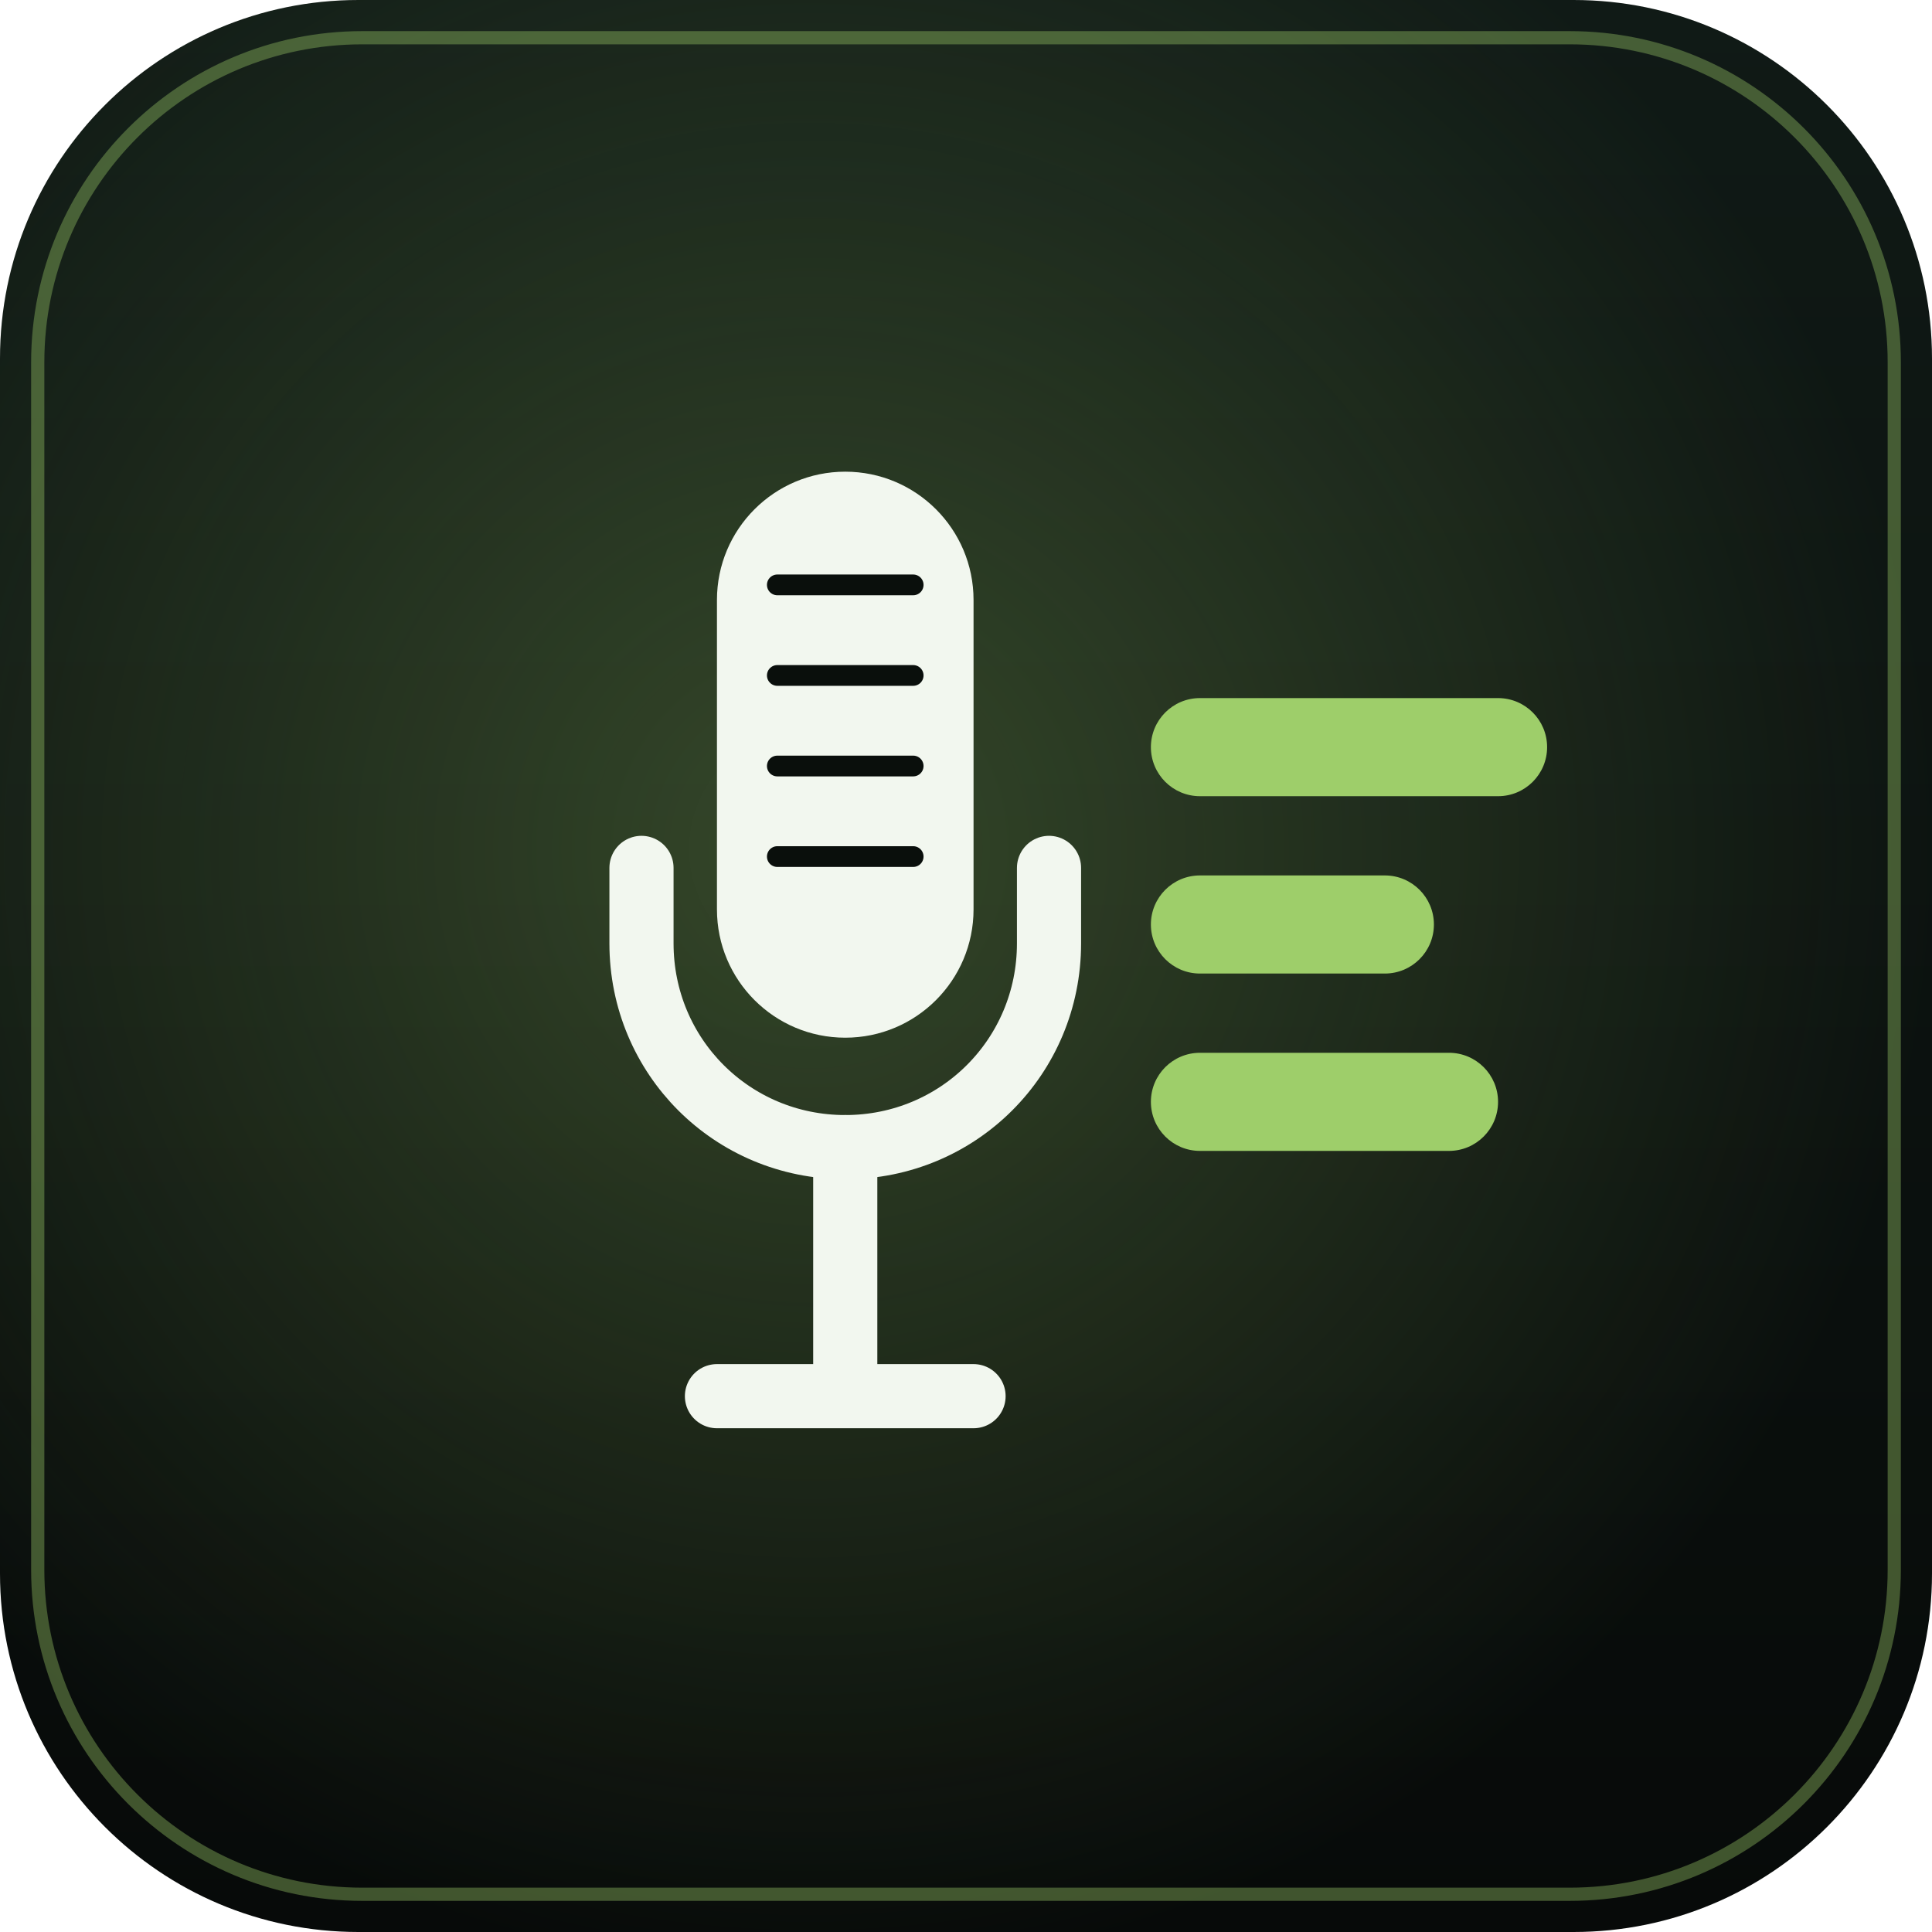
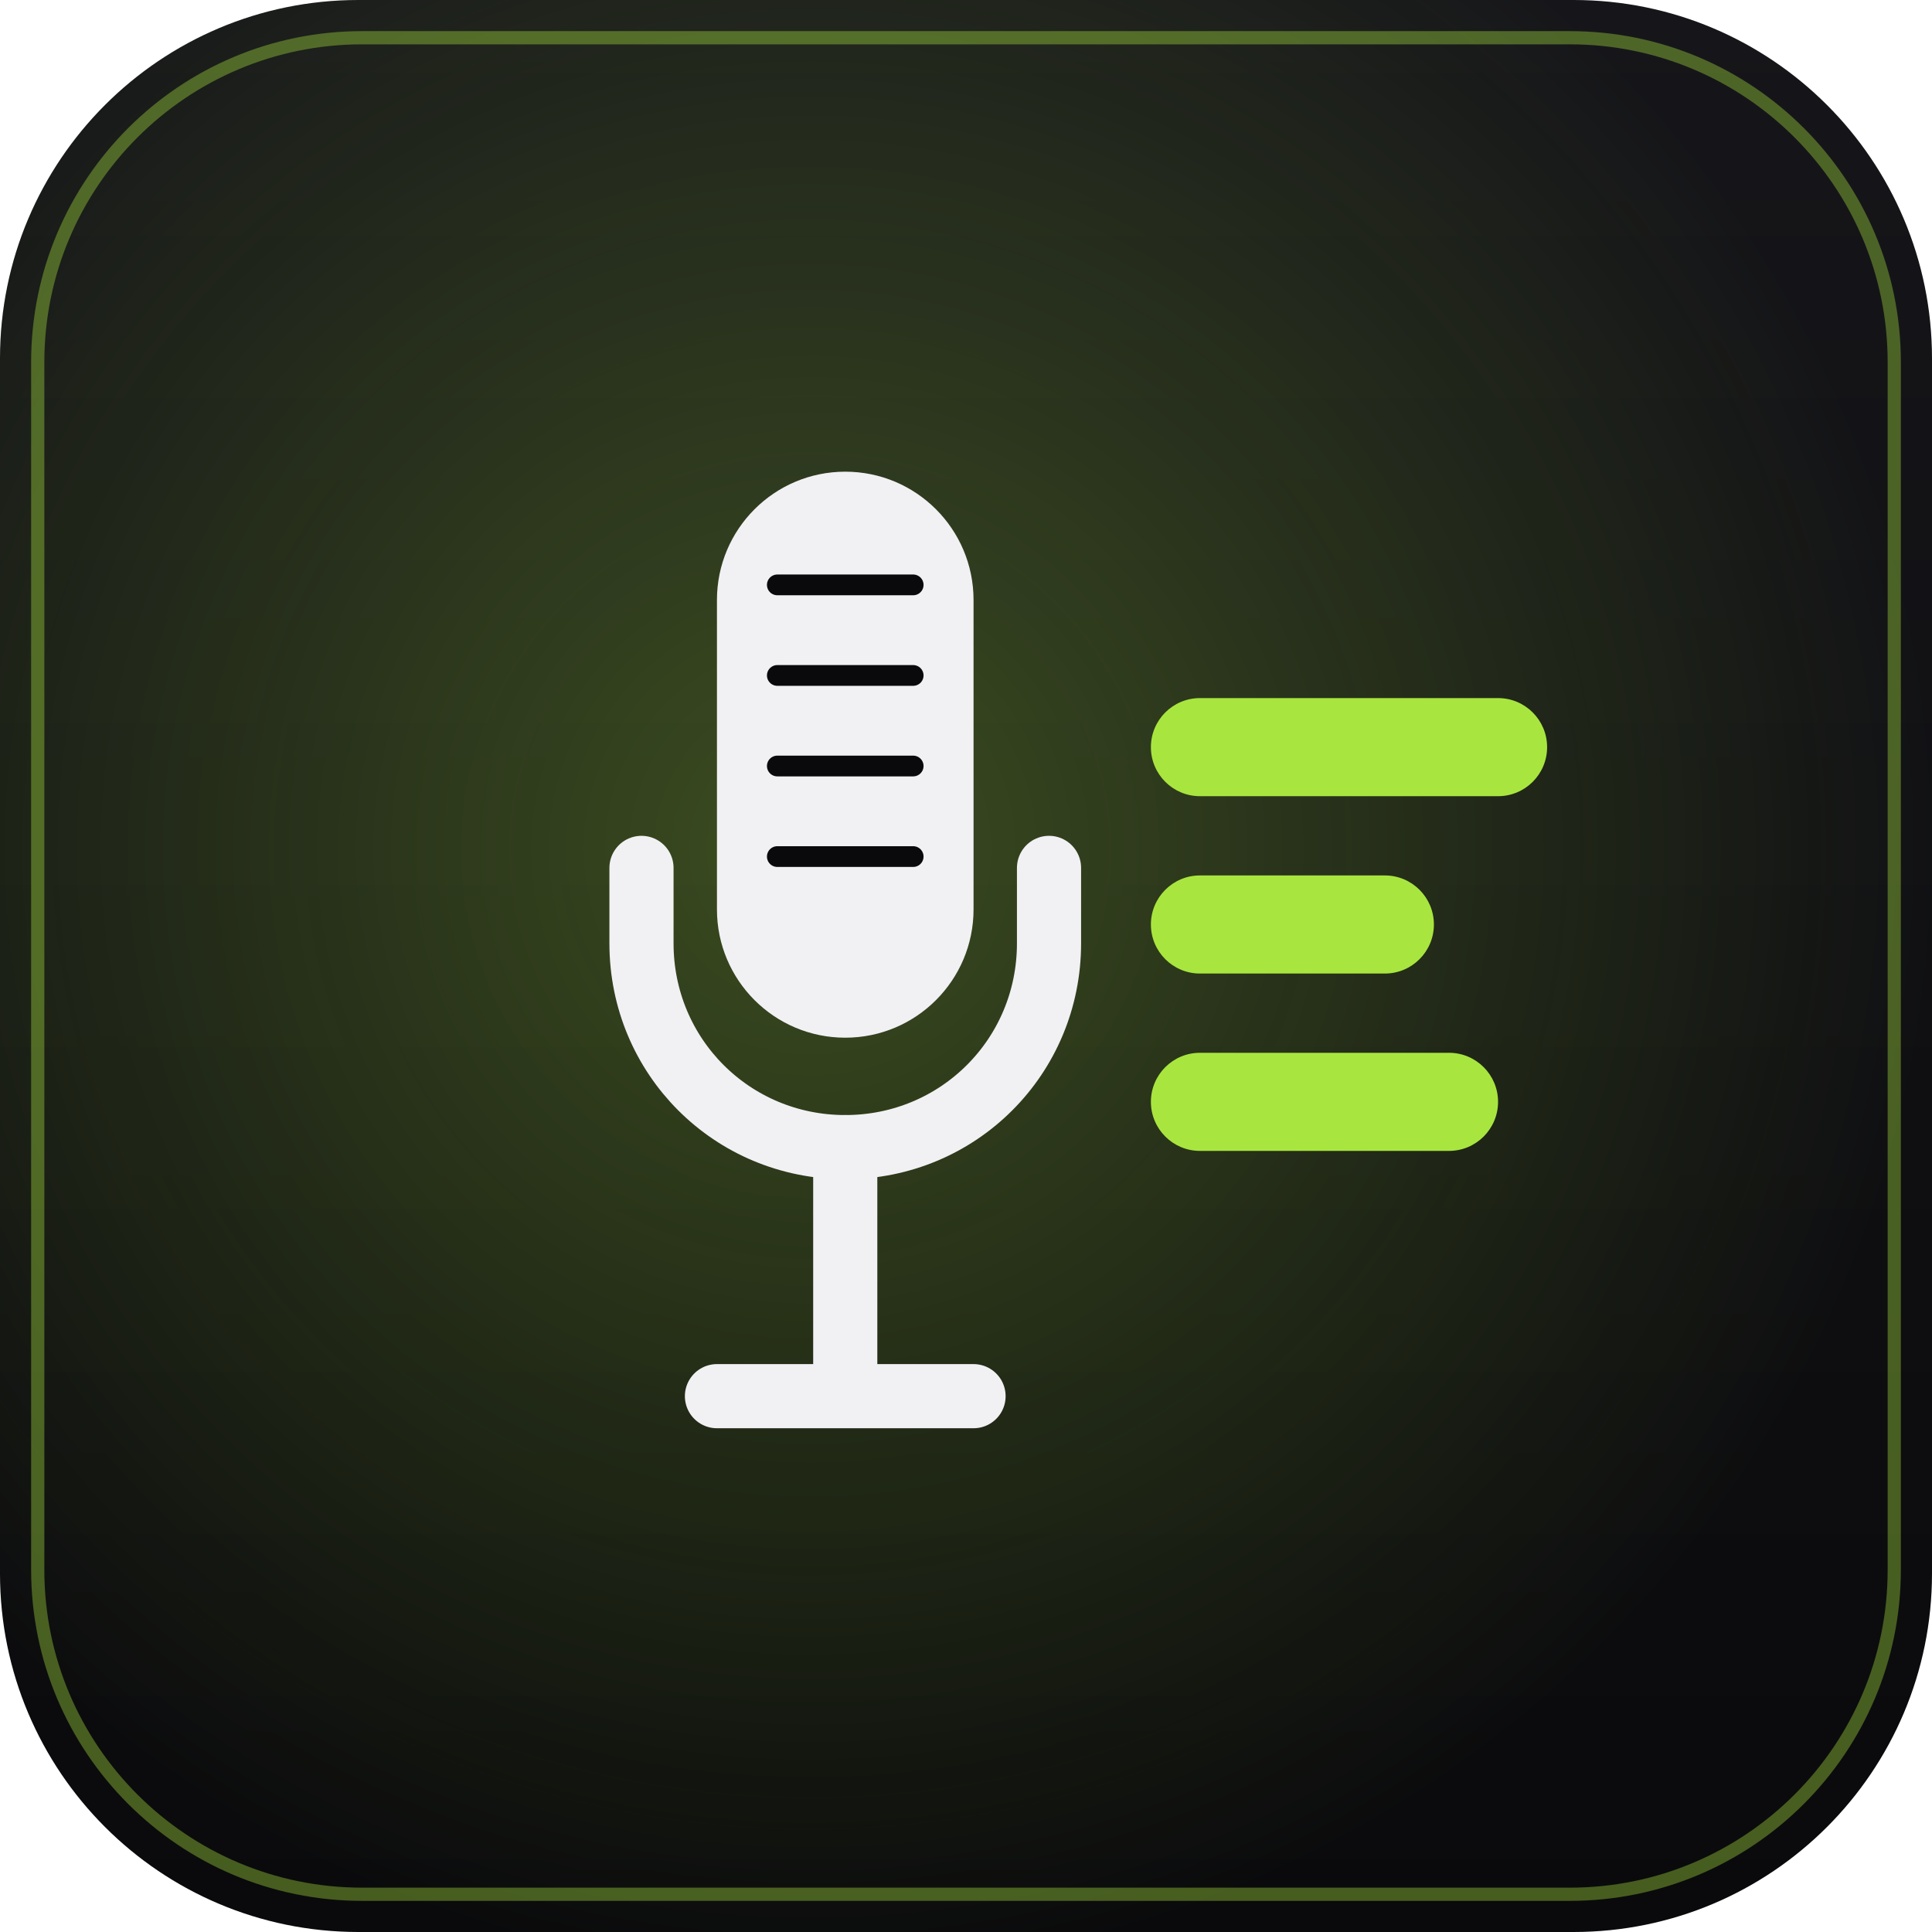
<svg xmlns="http://www.w3.org/2000/svg" viewBox="0 0 1024 1024">
  <defs>
    <linearGradient id="bg" x1="0" y1="0" x2="0" y2="1">
-       <stop offset="0" stop-color="#101a16" />
-       <stop offset="1" stop-color="#070a09" />
+       <stop offset="0" stop-color="#16161a" />
+       <stop offset="1" stop-color="#0a0a0c" />
    </linearGradient>
    <radialGradient id="glow" cx="42%" cy="44%" r="58%">
-       <stop offset="0" stop-color="#9ece6a" stop-opacity=".28" />
-       <stop offset="1" stop-color="#9ece6a" stop-opacity="0" />
+       <stop offset="0" stop-color="#a8e63f" stop-opacity=".28" />
+       <stop offset="1" stop-color="#a8e63f" stop-opacity="0" />
    </radialGradient>
  </defs>
  <rect width="1024" height="1024" rx="190" fill="url(#bg)" />
  <rect width="1024" height="1024" rx="190" fill="url(#glow)" />
-   <rect x="20" y="20" width="984" height="984" rx="172" fill="none" stroke="#9ece6a" stroke-opacity=".38" stroke-width="7" />
+   <rect x="20" y="20" width="984" height="984" rx="172" fill="none" stroke="#a8e63f" stroke-opacity=".38" stroke-width="7" />
  <g transform="translate(340 250)">
-     <rect x="40" y="0" width="136" height="300" rx="68" fill="#f2f7ef" />
-     <g stroke="#0a0f0c" stroke-width="11" stroke-linecap="round">
+     <rect x="40" y="0" width="136" height="300" rx="68" fill="#f1f1f4" />
+     <g stroke="#0a0a0c" stroke-width="11" stroke-linecap="round">
      <path d="M72 60h72" />
      <path d="M72 108h72" />
      <path d="M72 156h72" />
      <path d="M72 204h72" />
    </g>
-     <path d="M0 210v40c0 60 48 108 108 108s108-48 108-108v-40" fill="none" stroke="#f2f7ef" stroke-width="34" stroke-linecap="round" />
-     <path d="M108 358v120" stroke="#f2f7ef" stroke-width="34" stroke-linecap="round" />
-     <path d="M40 490h136" stroke="#f2f7ef" stroke-width="34" stroke-linecap="round" />
+     <path d="M0 210v40c0 60 48 108 108 108s108-48 108-108v-40" fill="none" stroke="#f1f1f4" stroke-width="34" stroke-linecap="round" />
+     <path d="M108 358v120" stroke="#f1f1f4" stroke-width="34" stroke-linecap="round" />
+     <path d="M40 490h136" stroke="#f1f1f4" stroke-width="34" stroke-linecap="round" />
  </g>
-   <g fill="#9ece6a">
+   <g fill="#a8e63f">
    <rect x="610" y="370" width="210" height="52" rx="26" />
    <rect x="610" y="464" width="150" height="52" rx="26" />
    <rect x="610" y="558" width="184" height="52" rx="26" />
  </g>
</svg>
